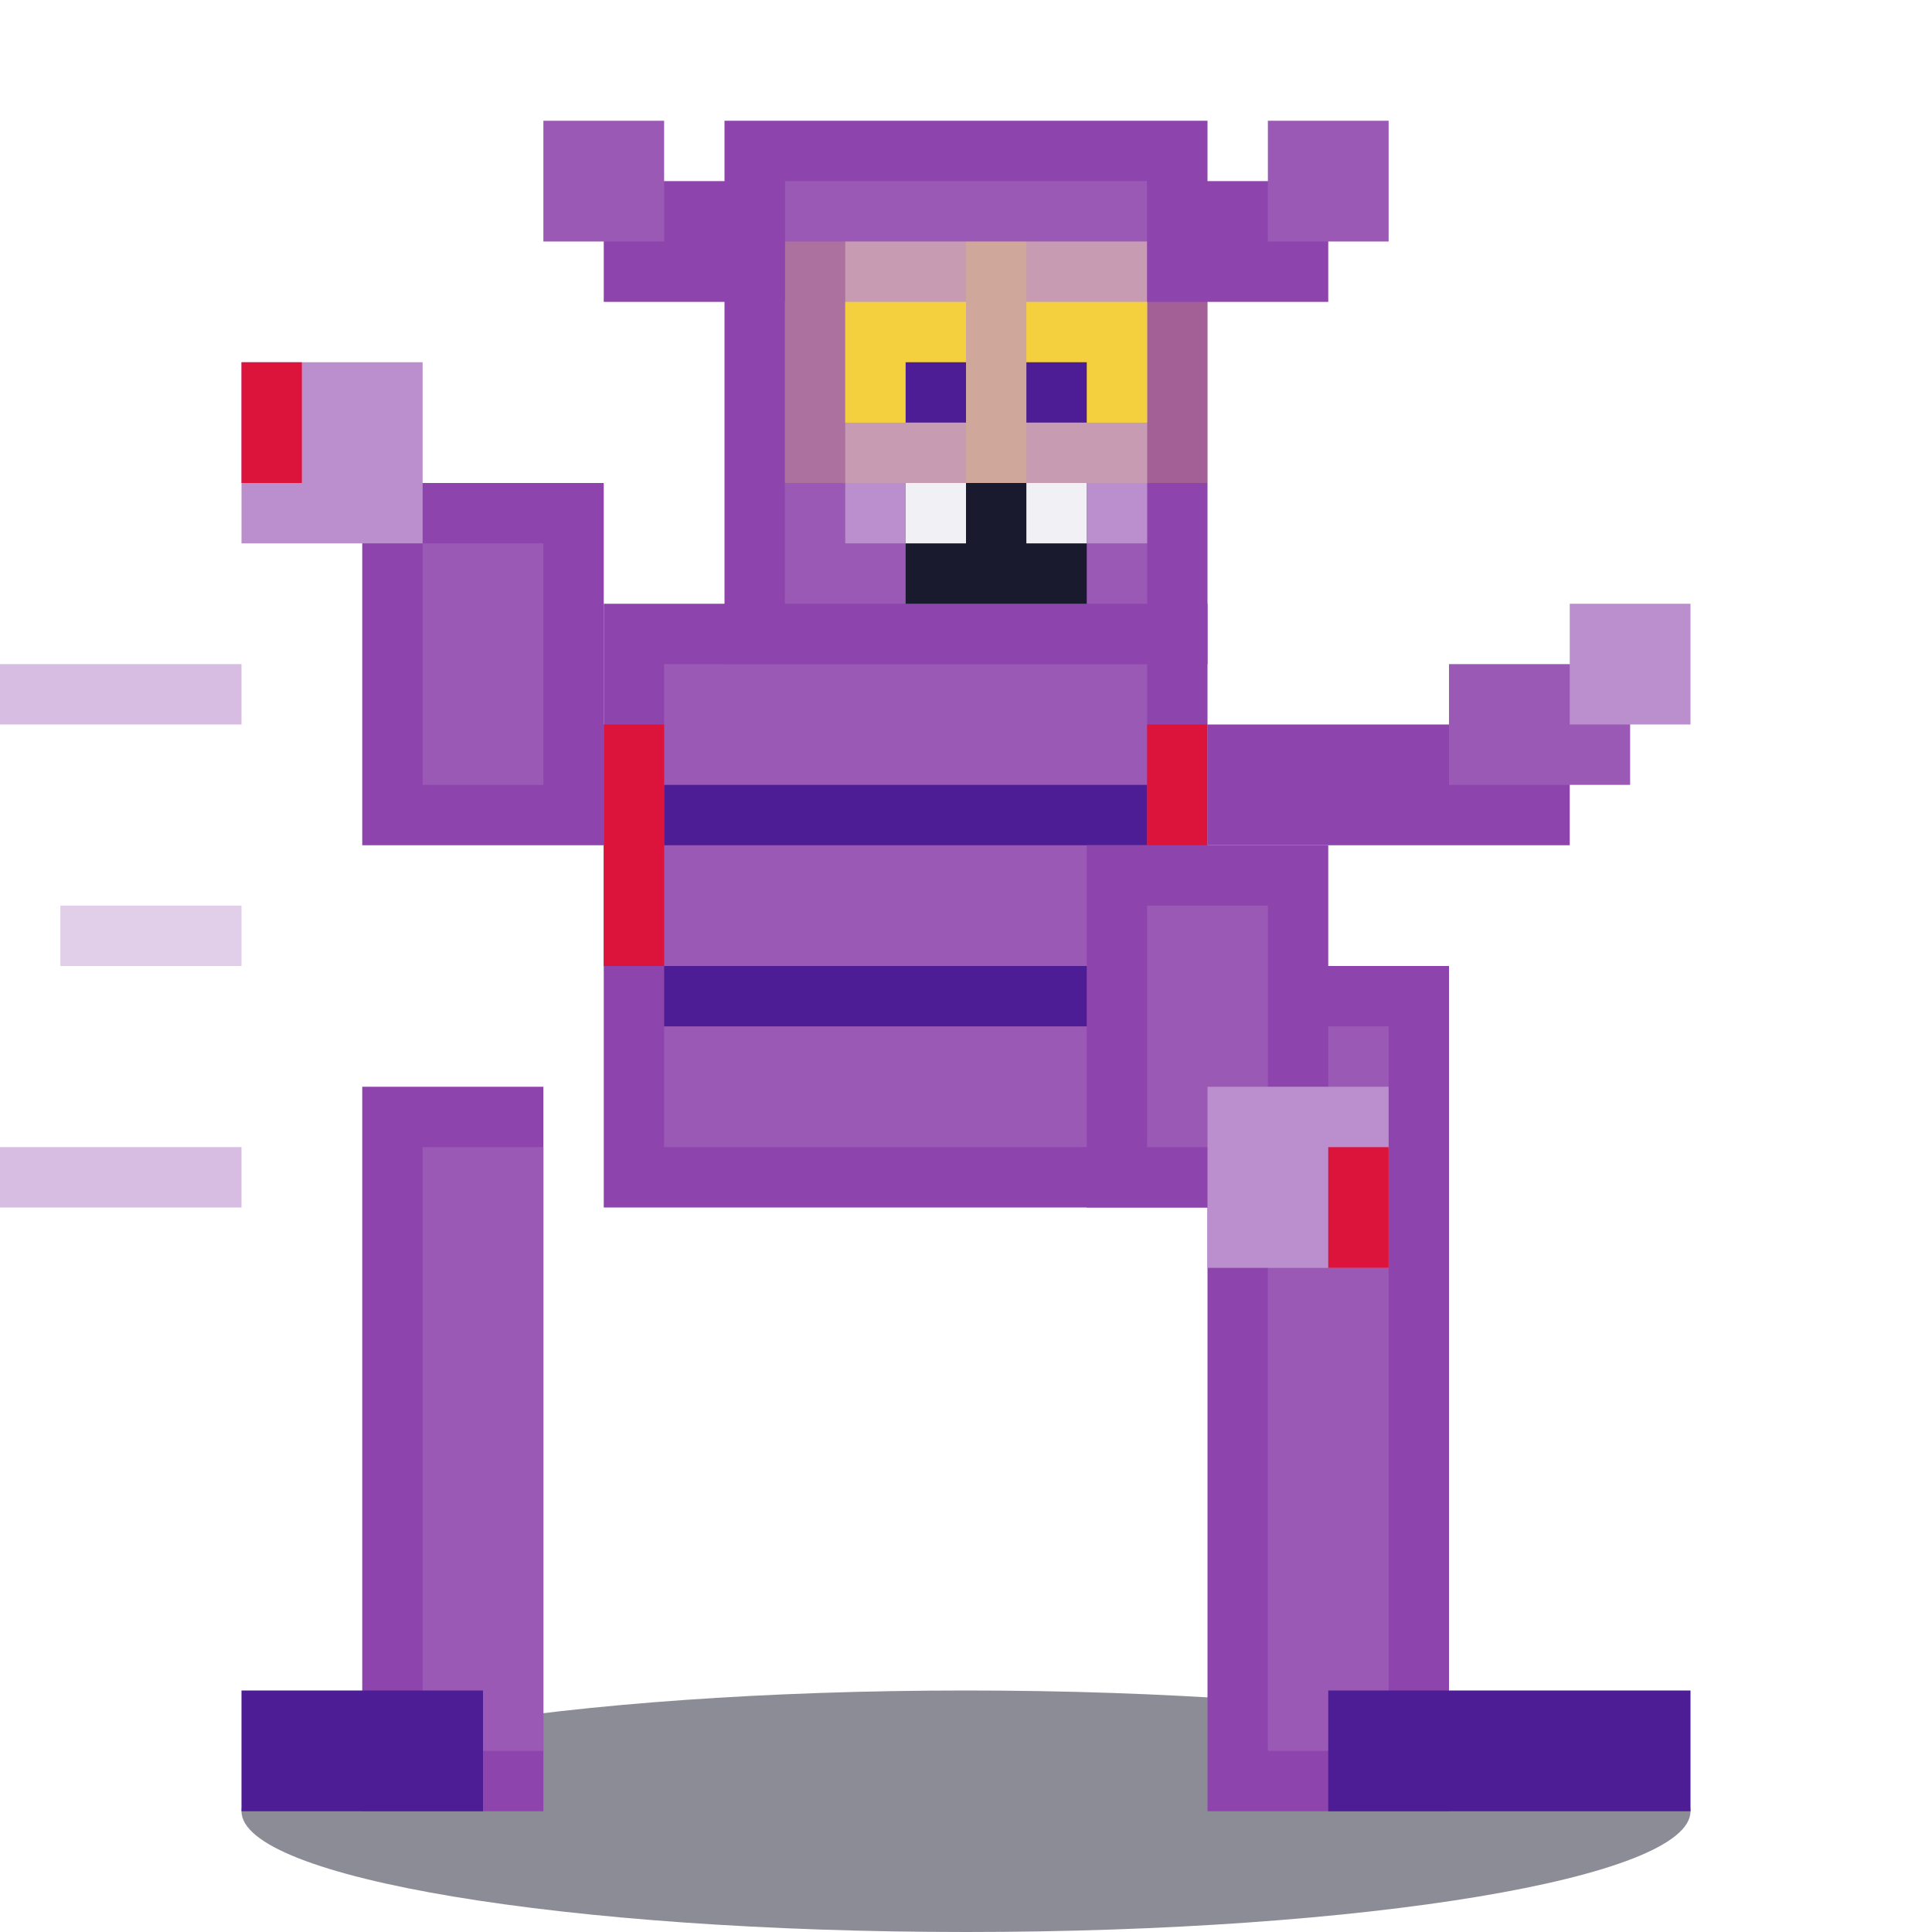
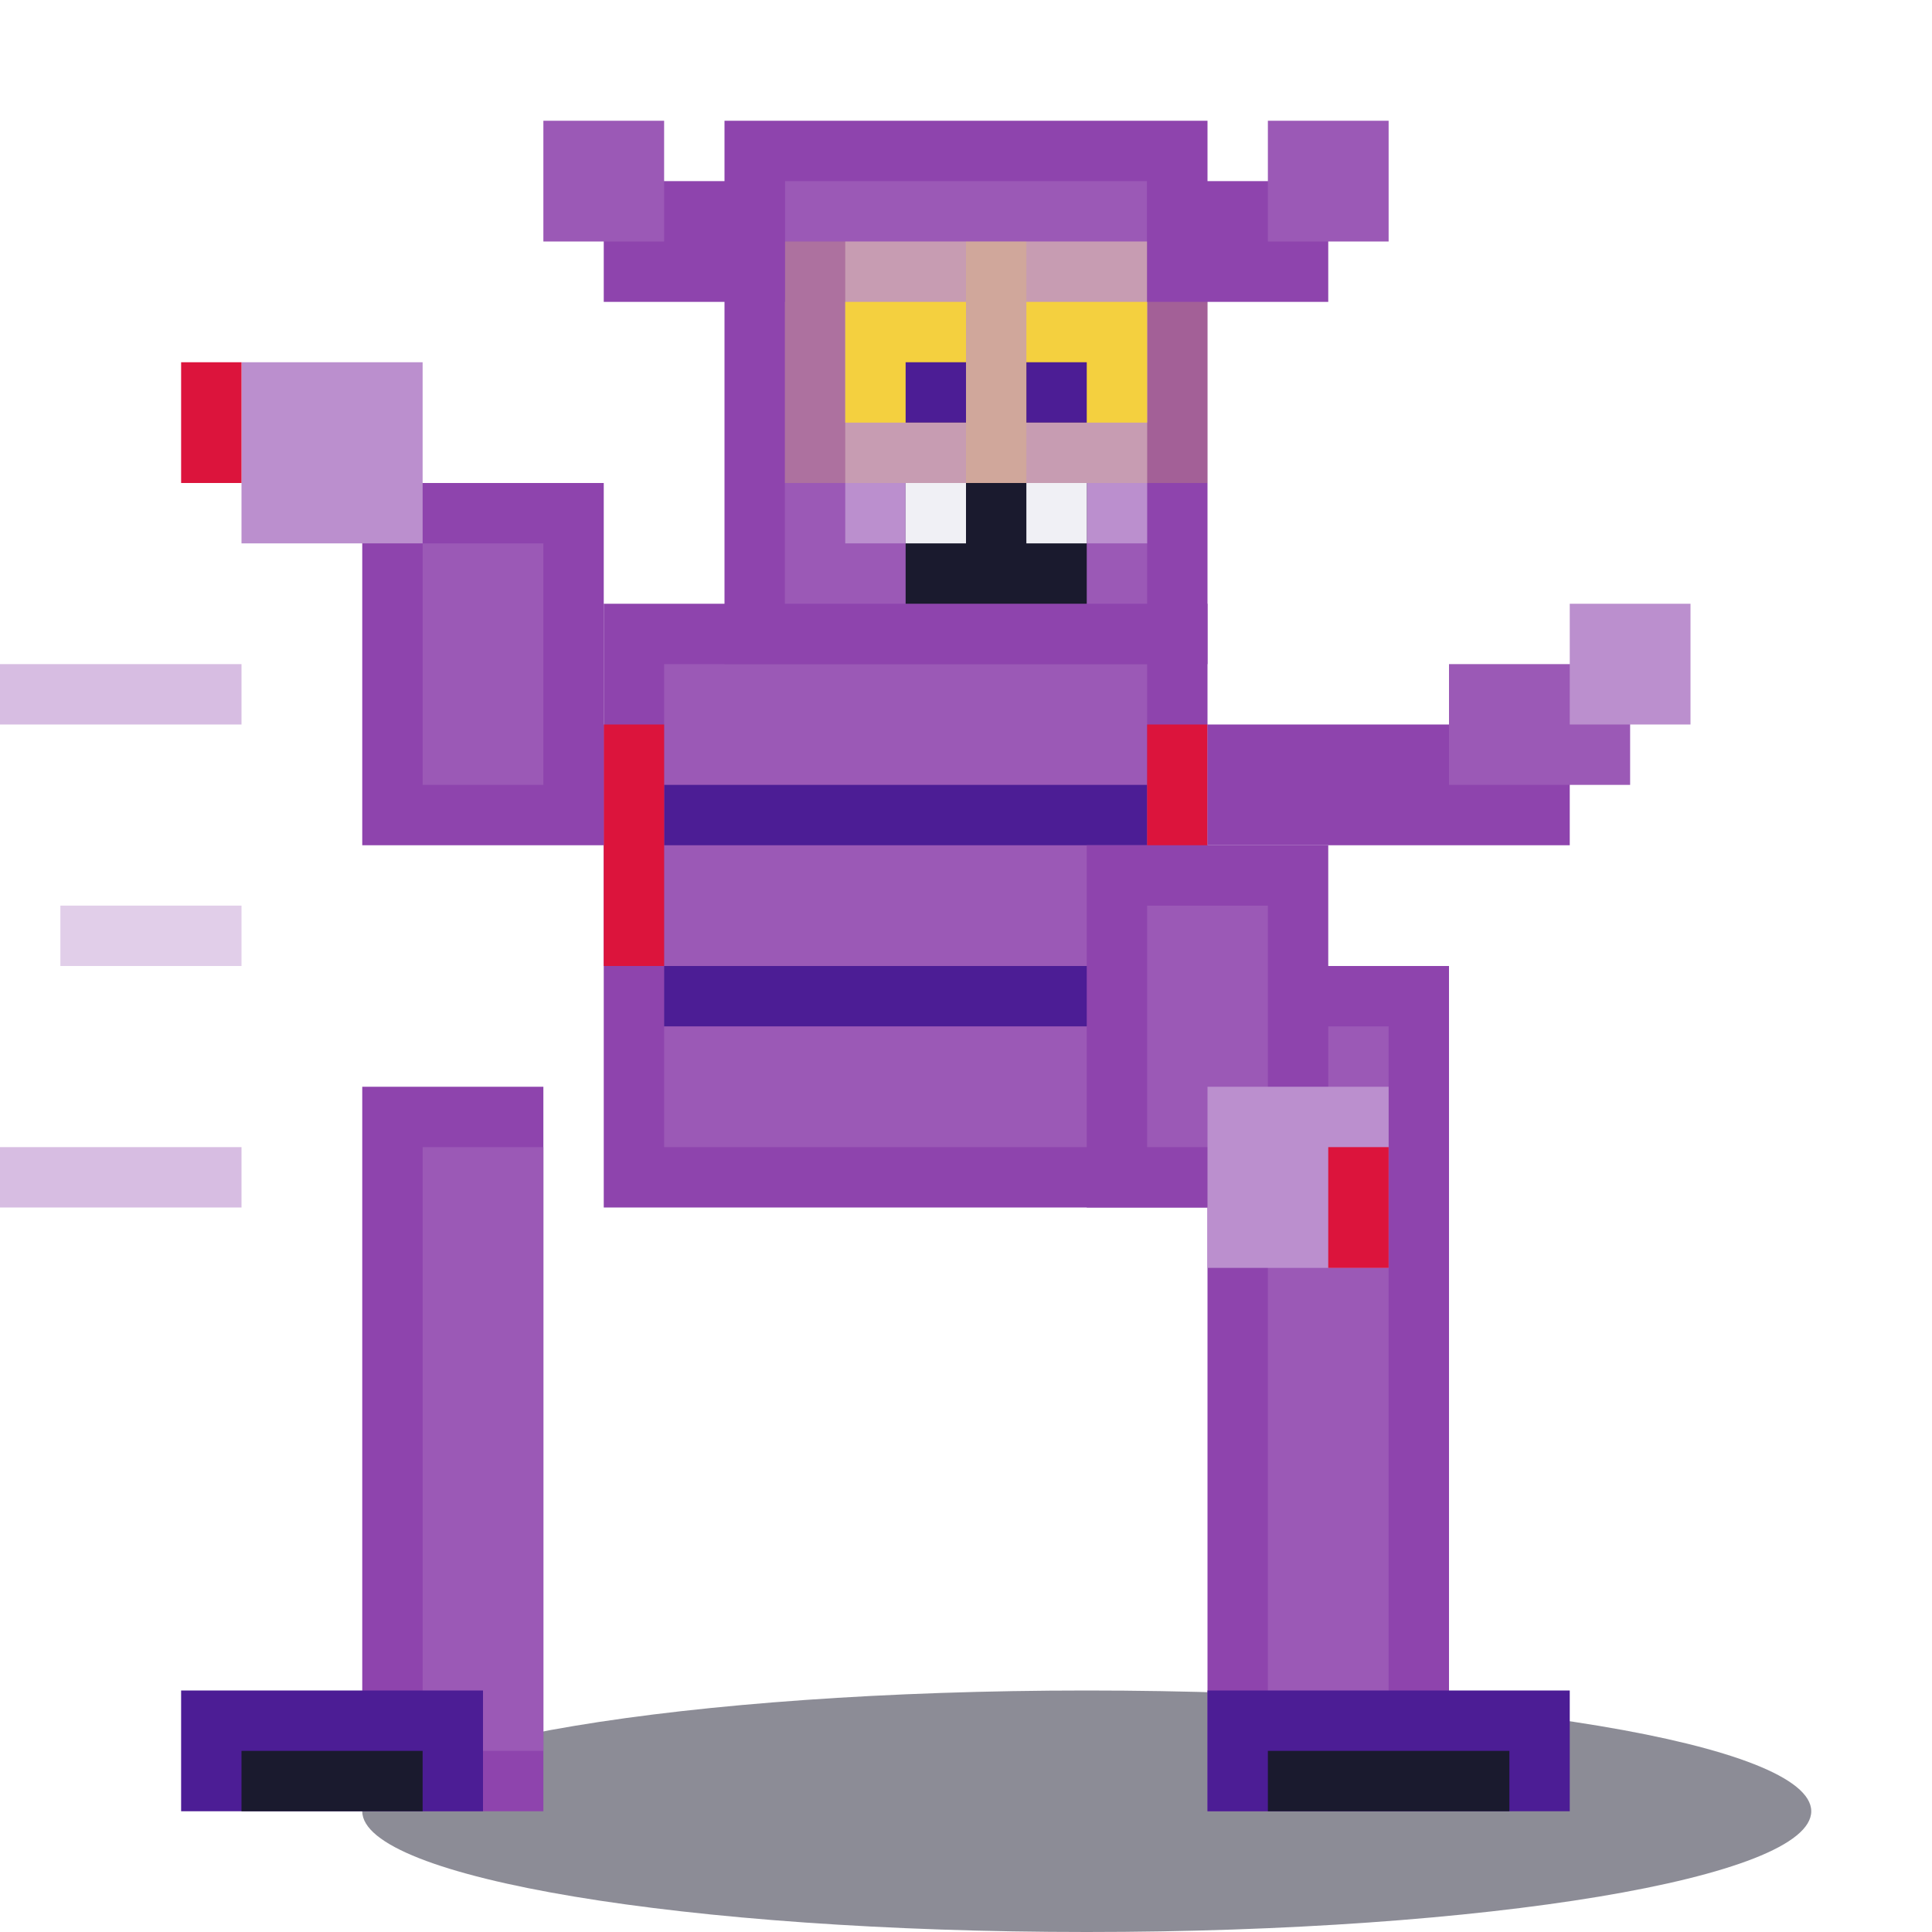
<svg xmlns="http://www.w3.org/2000/svg" viewBox="0 0 32 32" width="32" height="32">
-   <ellipse cx="16" cy="30" rx="12" ry="2" fill="#1a1a2e" opacity="0.5" />
+   <ellipse cx="18" cy="30" rx="12" ry="2" fill="#1a1a2e" opacity="0.5" />
  <rect x="0" y="11" width="4" height="1" fill="#9b59b6" opacity="0.4" />
  <rect x="1" y="15" width="3" height="1" fill="#9b59b6" opacity="0.3" />
  <rect x="0" y="19" width="4" height="1" fill="#9b59b6" opacity="0.4" />
  <rect x="6" y="18" width="3" height="12" fill="#8e44ad" />
  <rect x="7" y="19" width="2" height="10" fill="#9b59b6" />
-   <rect x="4" y="28" width="4" height="2" fill="#4c1d95" />
+   <rect x="3" y="28" width="5" height="2" fill="#4c1d95" />
+   <rect x="4" y="29" width="3" height="1" fill="#1a1a2e" />
  <rect x="20" y="16" width="4" height="14" fill="#8e44ad" />
  <rect x="21" y="17" width="2" height="12" fill="#9b59b6" />
-   <rect x="22" y="28" width="6" height="2" fill="#4c1d95" />
+   <rect x="20" y="28" width="6" height="2" fill="#4c1d95" />
+   <rect x="21" y="29" width="4" height="1" fill="#1a1a2e" />
  <rect x="10" y="10" width="10" height="10" fill="#8e44ad" />
  <rect x="11" y="11" width="8" height="8" fill="#9b59b6" />
  <rect x="11" y="13" width="8" height="1" fill="#4c1d95" />
  <rect x="11" y="16" width="8" height="1" fill="#4c1d95" />
  <rect x="10" y="12" width="1" height="4" fill="#dc143c" />
  <rect x="19" y="12" width="1" height="4" fill="#dc143c" />
  <rect x="6" y="8" width="4" height="6" fill="#8e44ad" />
  <rect x="7" y="9" width="2" height="4" fill="#9b59b6" />
  <rect x="4" y="6" width="3" height="3" fill="#bb8fce" />
-   <rect x="4" y="6" width="1" height="2" fill="#dc143c" />
+   <rect x="3" y="6" width="1" height="2" fill="#dc143c" />
  <rect x="18" y="14" width="4" height="6" fill="#8e44ad" />
  <rect x="19" y="15" width="2" height="4" fill="#9b59b6" />
  <rect x="20" y="18" width="3" height="3" fill="#bb8fce" />
  <rect x="22" y="19" width="1" height="2" fill="#dc143c" />
  <rect x="12" y="2" width="8" height="9" fill="#8e44ad" />
  <rect x="13" y="3" width="6" height="7" fill="#9b59b6" />
  <rect x="14" y="4" width="5" height="5" fill="#bb8fce" />
  <rect x="14" y="5" width="2" height="2" fill="#f4d03f" />
  <rect x="17" y="5" width="2" height="2" fill="#f4d03f" />
  <rect x="13" y="4" width="4" height="4" fill="#f4d03f" opacity="0.2" />
  <rect x="16" y="4" width="4" height="4" fill="#f4d03f" opacity="0.2" />
  <rect x="15" y="6" width="1" height="1" fill="#4c1d95" />
  <rect x="17" y="6" width="1" height="1" fill="#4c1d95" />
  <rect x="15" y="8" width="3" height="2" fill="#1a1a2e" />
  <rect x="15" y="8" width="1" height="1" fill="#f0f0f5" />
  <rect x="17" y="8" width="1" height="1" fill="#f0f0f5" />
  <rect x="10" y="3" width="3" height="2" fill="#8e44ad" />
  <rect x="9" y="2" width="2" height="2" fill="#9b59b6" />
  <rect x="19" y="3" width="3" height="2" fill="#8e44ad" />
  <rect x="21" y="2" width="2" height="2" fill="#9b59b6" />
  <rect x="20" y="12" width="6" height="2" fill="#8e44ad" />
  <rect x="24" y="11" width="3" height="2" fill="#9b59b6" />
  <rect x="26" y="10" width="2" height="2" fill="#bb8fce" />
</svg>
